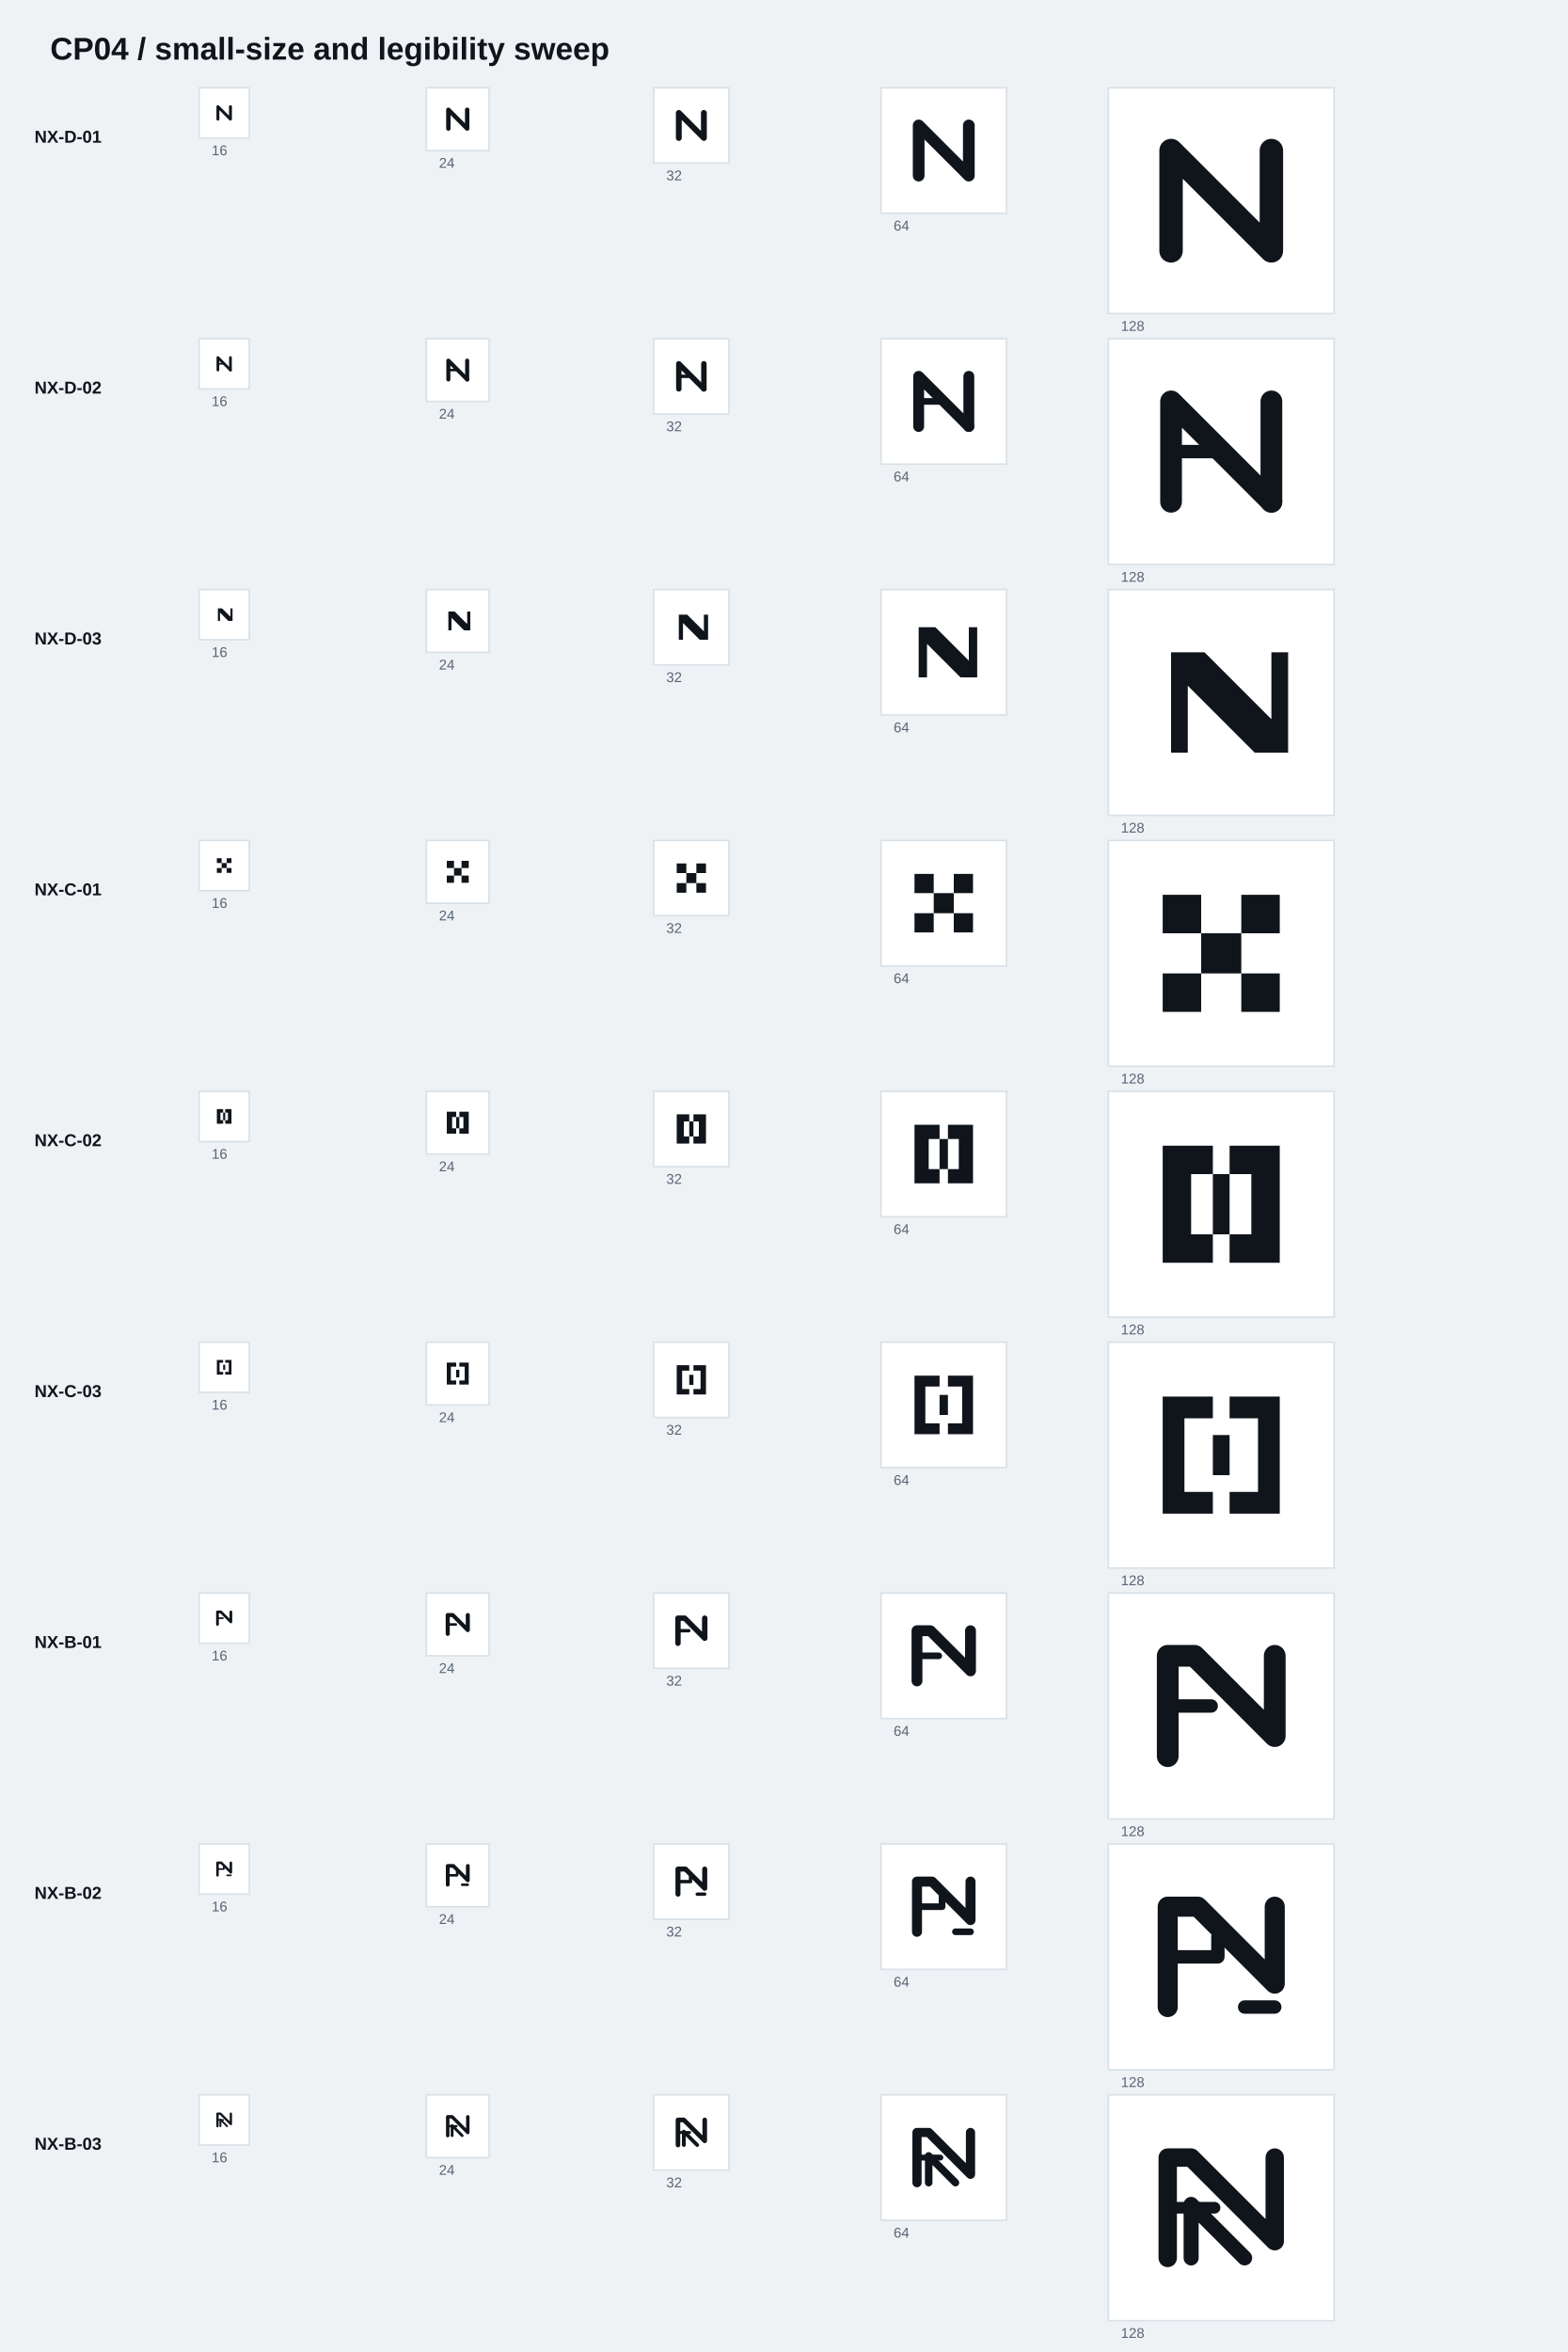
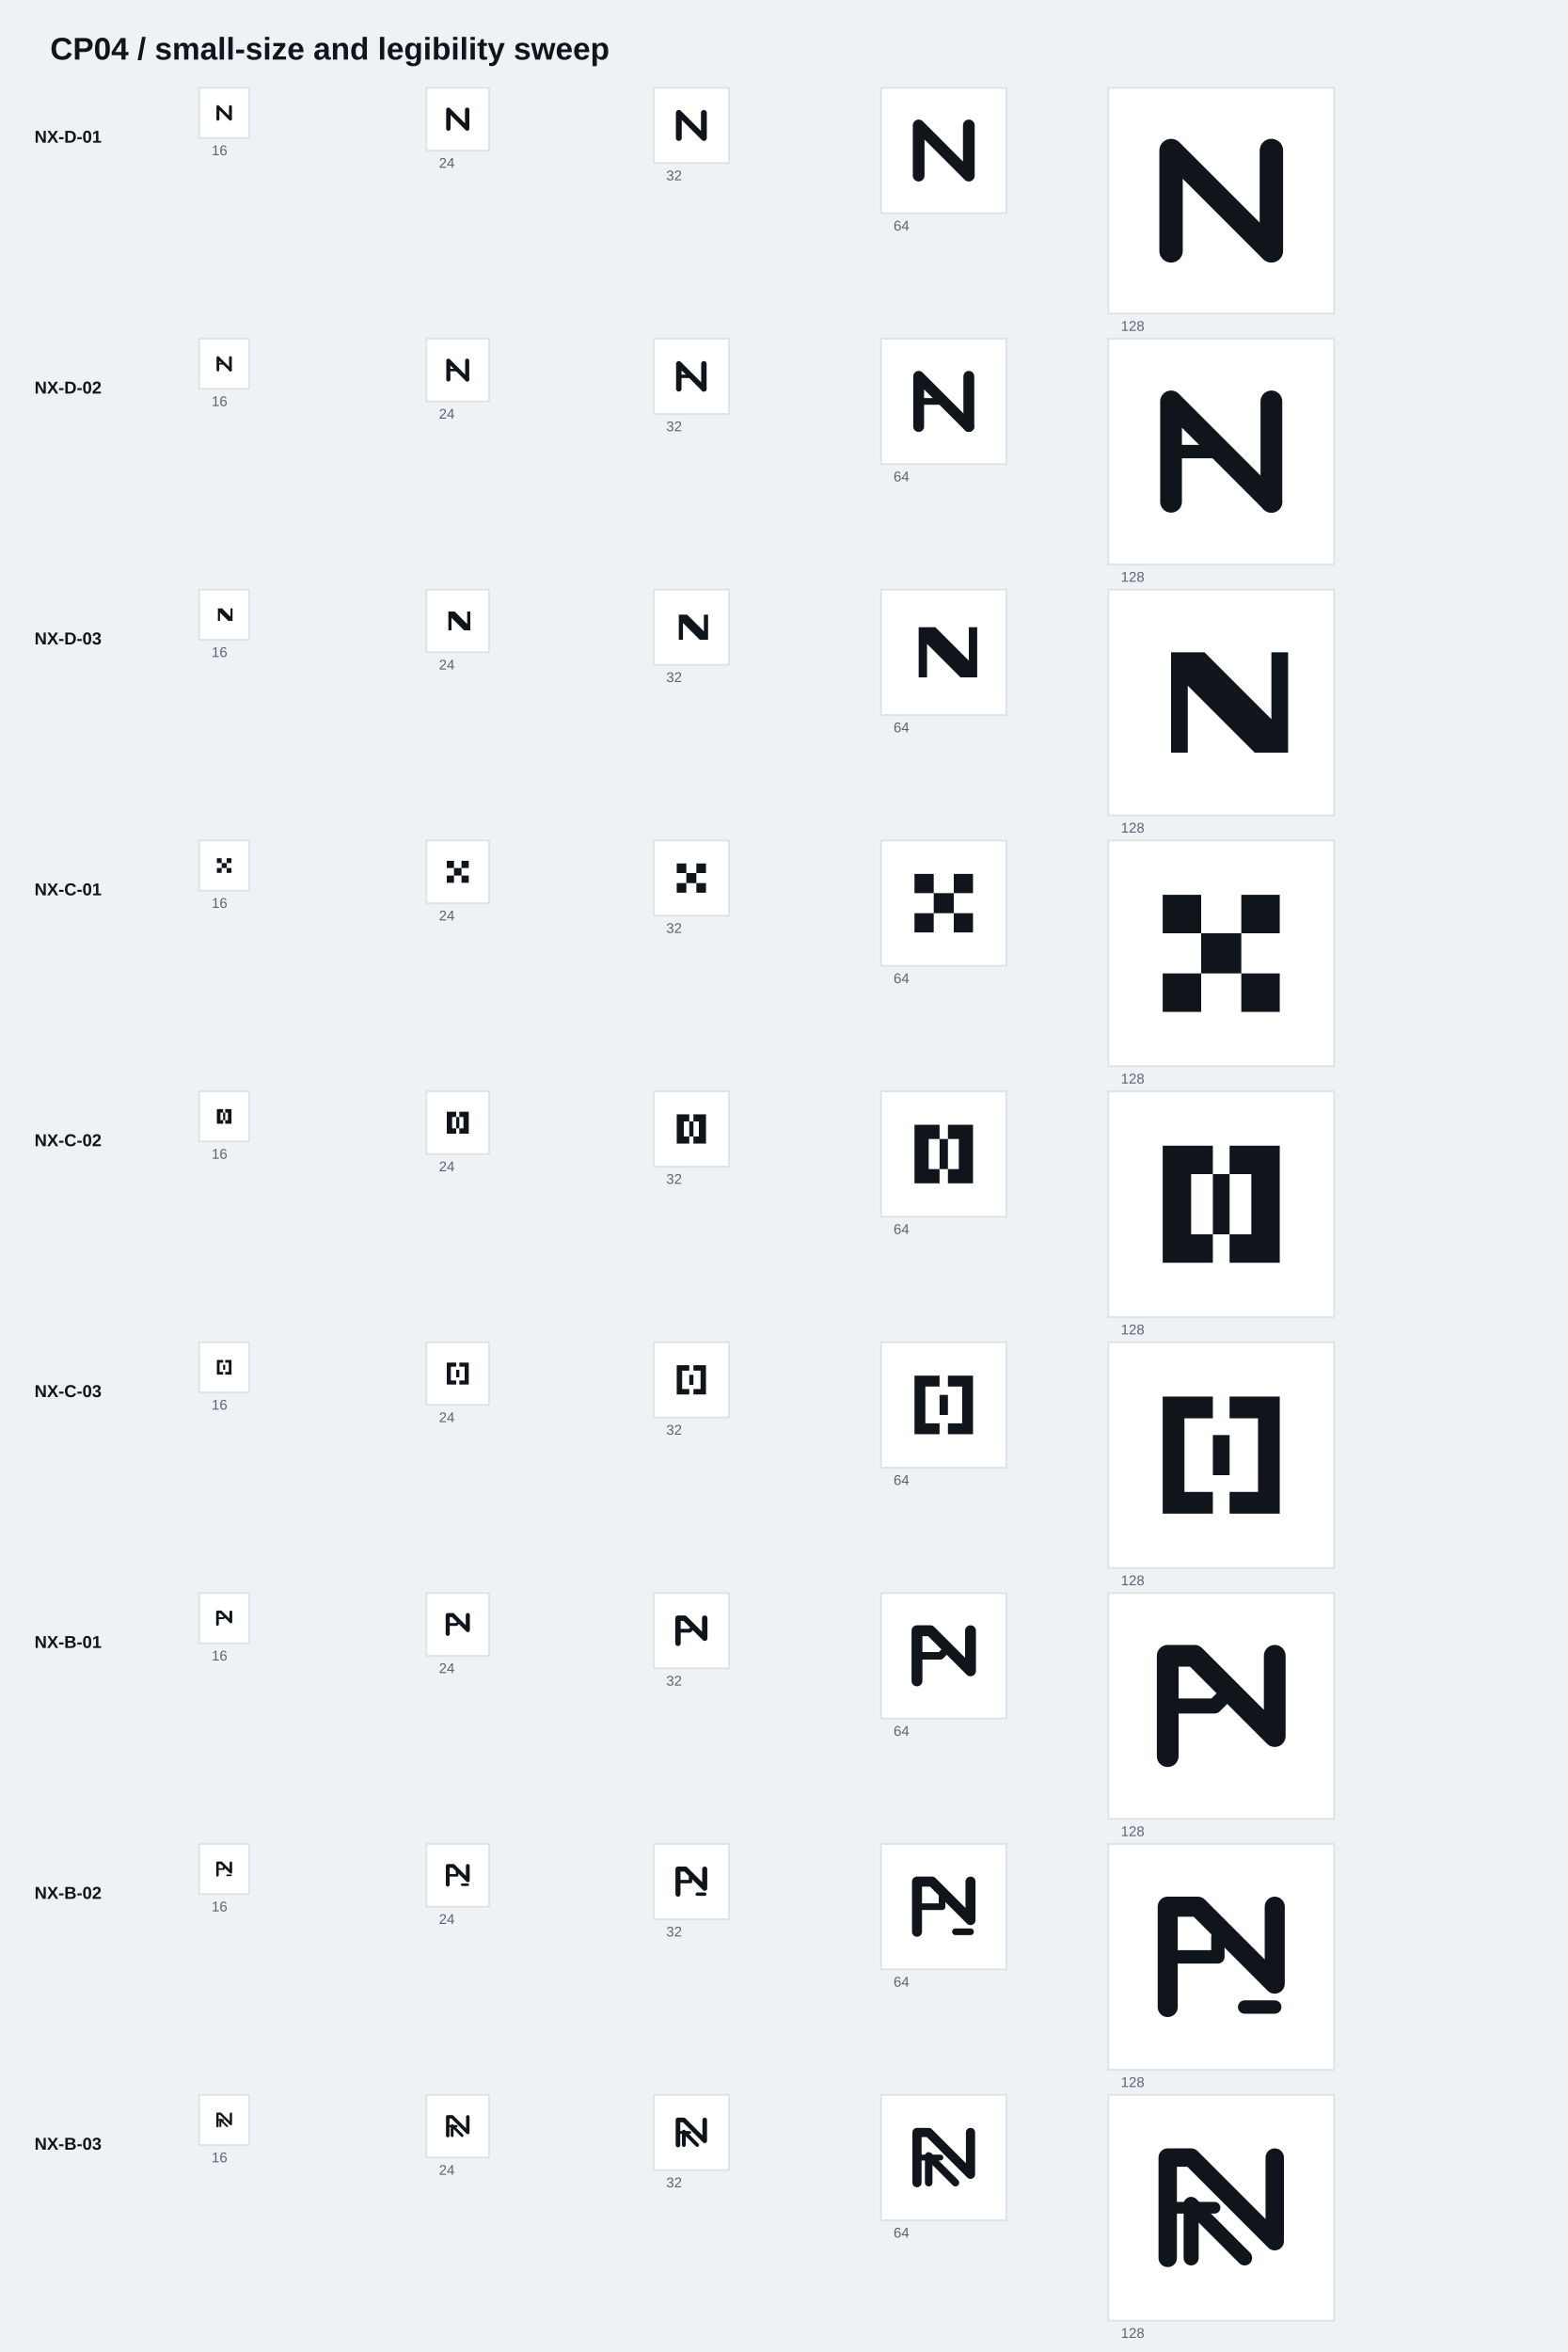
<svg xmlns="http://www.w3.org/2000/svg" width="1000" height="1500" viewBox="0 0 1000 1500">
  <rect width="1000" height="1500" fill="#eef2f5" />
  <text x="32" y="38" font-family="Arial, sans-serif" font-size="20px" font-weight="700" fill="#10151c">CP04 / small-size and legibility sweep</text>
  <text x="22" y="91" font-family="Arial, sans-serif" font-size="11px" font-weight="700" fill="#10151c">NX-D-01</text>
  <rect x="127" y="56" width="32" height="32" fill="#ffffff" stroke="#d8e0e8" />
  <g transform="translate(135 64) scale(0.133333)">
    <path d="M 30 90 L 30 30 L 90 90 L 90 30" fill="none" stroke="#10151c" stroke-linecap="round" stroke-linejoin="round" stroke-width="14" />
  </g>
  <text x="135" y="99" font-family="Arial, sans-serif" font-size="9px" font-weight="400" fill="#586474">16</text>
  <rect x="272" y="56" width="40" height="40" fill="#ffffff" stroke="#d8e0e8" />
  <g transform="translate(280 64) scale(0.2)">
    <path d="M 30 90 L 30 30 L 90 90 L 90 30" fill="none" stroke="#10151c" stroke-linecap="round" stroke-linejoin="round" stroke-width="14" />
  </g>
  <text x="280" y="107" font-family="Arial, sans-serif" font-size="9px" font-weight="400" fill="#586474">24</text>
  <rect x="417" y="56" width="48" height="48" fill="#ffffff" stroke="#d8e0e8" />
  <g transform="translate(425 64) scale(0.266667)">
    <path d="M 30 90 L 30 30 L 90 90 L 90 30" fill="none" stroke="#10151c" stroke-linecap="round" stroke-linejoin="round" stroke-width="14" />
  </g>
  <text x="425" y="115" font-family="Arial, sans-serif" font-size="9px" font-weight="400" fill="#586474">32</text>
  <rect x="562" y="56" width="80" height="80" fill="#ffffff" stroke="#d8e0e8" />
  <g transform="translate(570 64) scale(0.533333)">
    <path d="M 30 90 L 30 30 L 90 90 L 90 30" fill="none" stroke="#10151c" stroke-linecap="round" stroke-linejoin="round" stroke-width="14" />
  </g>
  <text x="570" y="147" font-family="Arial, sans-serif" font-size="9px" font-weight="400" fill="#586474">64</text>
  <rect x="707" y="56" width="144" height="144" fill="#ffffff" stroke="#d8e0e8" />
  <g transform="translate(715 64) scale(1.06667)">
    <path d="M 30 90 L 30 30 L 90 90 L 90 30" fill="none" stroke="#10151c" stroke-linecap="round" stroke-linejoin="round" stroke-width="14" />
  </g>
  <text x="715" y="211" font-family="Arial, sans-serif" font-size="9px" font-weight="400" fill="#586474">128</text>
  <text x="22" y="251" font-family="Arial, sans-serif" font-size="11px" font-weight="700" fill="#10151c">NX-D-02</text>
  <rect x="127" y="216" width="32" height="32" fill="#ffffff" stroke="#d8e0e8" />
  <g transform="translate(135 224) scale(0.133333)">
    <path d="M 30 90 L 30 30 L 90 90" fill="none" stroke="#10151c" stroke-linecap="round" stroke-linejoin="round" stroke-width="13" />
    <path d="M 90 90 L 90 30" fill="none" stroke="#10151c" stroke-linecap="round" stroke-linejoin="round" stroke-width="13" />
    <path d="M 30 60 L 60 60" fill="none" stroke="#10151c" stroke-linecap="round" stroke-linejoin="round" stroke-width="8" />
  </g>
  <text x="135" y="259" font-family="Arial, sans-serif" font-size="9px" font-weight="400" fill="#586474">16</text>
  <rect x="272" y="216" width="40" height="40" fill="#ffffff" stroke="#d8e0e8" />
  <g transform="translate(280 224) scale(0.2)">
    <path d="M 30 90 L 30 30 L 90 90" fill="none" stroke="#10151c" stroke-linecap="round" stroke-linejoin="round" stroke-width="13" />
    <path d="M 90 90 L 90 30" fill="none" stroke="#10151c" stroke-linecap="round" stroke-linejoin="round" stroke-width="13" />
    <path d="M 30 60 L 60 60" fill="none" stroke="#10151c" stroke-linecap="round" stroke-linejoin="round" stroke-width="8" />
  </g>
  <text x="280" y="267" font-family="Arial, sans-serif" font-size="9px" font-weight="400" fill="#586474">24</text>
  <rect x="417" y="216" width="48" height="48" fill="#ffffff" stroke="#d8e0e8" />
  <g transform="translate(425 224) scale(0.266667)">
    <path d="M 30 90 L 30 30 L 90 90" fill="none" stroke="#10151c" stroke-linecap="round" stroke-linejoin="round" stroke-width="13" />
    <path d="M 90 90 L 90 30" fill="none" stroke="#10151c" stroke-linecap="round" stroke-linejoin="round" stroke-width="13" />
    <path d="M 30 60 L 60 60" fill="none" stroke="#10151c" stroke-linecap="round" stroke-linejoin="round" stroke-width="8" />
  </g>
  <text x="425" y="275" font-family="Arial, sans-serif" font-size="9px" font-weight="400" fill="#586474">32</text>
  <rect x="562" y="216" width="80" height="80" fill="#ffffff" stroke="#d8e0e8" />
  <g transform="translate(570 224) scale(0.533333)">
    <path d="M 30 90 L 30 30 L 90 90" fill="none" stroke="#10151c" stroke-linecap="round" stroke-linejoin="round" stroke-width="13" />
    <path d="M 90 90 L 90 30" fill="none" stroke="#10151c" stroke-linecap="round" stroke-linejoin="round" stroke-width="13" />
    <path d="M 30 60 L 60 60" fill="none" stroke="#10151c" stroke-linecap="round" stroke-linejoin="round" stroke-width="8" />
  </g>
  <text x="570" y="307" font-family="Arial, sans-serif" font-size="9px" font-weight="400" fill="#586474">64</text>
  <rect x="707" y="216" width="144" height="144" fill="#ffffff" stroke="#d8e0e8" />
  <g transform="translate(715 224) scale(1.06667)">
    <path d="M 30 90 L 30 30 L 90 90" fill="none" stroke="#10151c" stroke-linecap="round" stroke-linejoin="round" stroke-width="13" />
    <path d="M 90 90 L 90 30" fill="none" stroke="#10151c" stroke-linecap="round" stroke-linejoin="round" stroke-width="13" />
    <path d="M 30 60 L 60 60" fill="none" stroke="#10151c" stroke-linecap="round" stroke-linejoin="round" stroke-width="8" />
  </g>
  <text x="715" y="371" font-family="Arial, sans-serif" font-size="9px" font-weight="400" fill="#586474">128</text>
  <text x="22" y="411" font-family="Arial, sans-serif" font-size="11px" font-weight="700" fill="#10151c">NX-D-03</text>
  <rect x="127" y="376" width="32" height="32" fill="#ffffff" stroke="#d8e0e8" />
  <g transform="translate(135 384) scale(0.133333)">
    <path d="M 30 90 L 30 30 L 50 30 L 90 70 L 90 30 L 100 30 L 100 90 L 80 90 L 40 50 L 40 90 Z" fill="#10151c" />
  </g>
  <text x="135" y="419" font-family="Arial, sans-serif" font-size="9px" font-weight="400" fill="#586474">16</text>
  <rect x="272" y="376" width="40" height="40" fill="#ffffff" stroke="#d8e0e8" />
  <g transform="translate(280 384) scale(0.2)">
    <path d="M 30 90 L 30 30 L 50 30 L 90 70 L 90 30 L 100 30 L 100 90 L 80 90 L 40 50 L 40 90 Z" fill="#10151c" />
  </g>
  <text x="280" y="427" font-family="Arial, sans-serif" font-size="9px" font-weight="400" fill="#586474">24</text>
  <rect x="417" y="376" width="48" height="48" fill="#ffffff" stroke="#d8e0e8" />
  <g transform="translate(425 384) scale(0.266667)">
    <path d="M 30 90 L 30 30 L 50 30 L 90 70 L 90 30 L 100 30 L 100 90 L 80 90 L 40 50 L 40 90 Z" fill="#10151c" />
  </g>
  <text x="425" y="435" font-family="Arial, sans-serif" font-size="9px" font-weight="400" fill="#586474">32</text>
  <rect x="562" y="376" width="80" height="80" fill="#ffffff" stroke="#d8e0e8" />
  <g transform="translate(570 384) scale(0.533333)">
    <path d="M 30 90 L 30 30 L 50 30 L 90 70 L 90 30 L 100 30 L 100 90 L 80 90 L 40 50 L 40 90 Z" fill="#10151c" />
  </g>
  <text x="570" y="467" font-family="Arial, sans-serif" font-size="9px" font-weight="400" fill="#586474">64</text>
  <rect x="707" y="376" width="144" height="144" fill="#ffffff" stroke="#d8e0e8" />
  <g transform="translate(715 384) scale(1.06667)">
    <path d="M 30 90 L 30 30 L 50 30 L 90 70 L 90 30 L 100 30 L 100 90 L 80 90 L 40 50 L 40 90 Z" fill="#10151c" />
  </g>
  <text x="715" y="531" font-family="Arial, sans-serif" font-size="9px" font-weight="400" fill="#586474">128</text>
  <text x="22" y="571" font-family="Arial, sans-serif" font-size="11px" font-weight="700" fill="#10151c">NX-C-01</text>
  <rect x="127" y="536" width="32" height="32" fill="#ffffff" stroke="#d8e0e8" />
  <g transform="translate(135 544) scale(0.133333)">
    <path d="M 25 25 L 48 25 L 48 48 L 25 48 Z" fill="#10151c" />
    <path d="M 72 25 L 95 25 L 95 48 L 72 48 Z" fill="#10151c" />
    <path d="M 25 72 L 48 72 L 48 95 L 25 95 Z" fill="#10151c" />
    <path d="M 72 72 L 95 72 L 95 95 L 72 95 Z" fill="#10151c" />
    <path d="M 48 48 L 72 48 L 72 72 L 48 72 Z" fill="#10151c" />
  </g>
  <text x="135" y="579" font-family="Arial, sans-serif" font-size="9px" font-weight="400" fill="#586474">16</text>
  <rect x="272" y="536" width="40" height="40" fill="#ffffff" stroke="#d8e0e8" />
  <g transform="translate(280 544) scale(0.2)">
    <path d="M 25 25 L 48 25 L 48 48 L 25 48 Z" fill="#10151c" />
    <path d="M 72 25 L 95 25 L 95 48 L 72 48 Z" fill="#10151c" />
    <path d="M 25 72 L 48 72 L 48 95 L 25 95 Z" fill="#10151c" />
    <path d="M 72 72 L 95 72 L 95 95 L 72 95 Z" fill="#10151c" />
    <path d="M 48 48 L 72 48 L 72 72 L 48 72 Z" fill="#10151c" />
  </g>
  <text x="280" y="587" font-family="Arial, sans-serif" font-size="9px" font-weight="400" fill="#586474">24</text>
  <rect x="417" y="536" width="48" height="48" fill="#ffffff" stroke="#d8e0e8" />
  <g transform="translate(425 544) scale(0.266667)">
    <path d="M 25 25 L 48 25 L 48 48 L 25 48 Z" fill="#10151c" />
    <path d="M 72 25 L 95 25 L 95 48 L 72 48 Z" fill="#10151c" />
    <path d="M 25 72 L 48 72 L 48 95 L 25 95 Z" fill="#10151c" />
    <path d="M 72 72 L 95 72 L 95 95 L 72 95 Z" fill="#10151c" />
    <path d="M 48 48 L 72 48 L 72 72 L 48 72 Z" fill="#10151c" />
  </g>
  <text x="425" y="595" font-family="Arial, sans-serif" font-size="9px" font-weight="400" fill="#586474">32</text>
  <rect x="562" y="536" width="80" height="80" fill="#ffffff" stroke="#d8e0e8" />
  <g transform="translate(570 544) scale(0.533333)">
    <path d="M 25 25 L 48 25 L 48 48 L 25 48 Z" fill="#10151c" />
    <path d="M 72 25 L 95 25 L 95 48 L 72 48 Z" fill="#10151c" />
    <path d="M 25 72 L 48 72 L 48 95 L 25 95 Z" fill="#10151c" />
    <path d="M 72 72 L 95 72 L 95 95 L 72 95 Z" fill="#10151c" />
    <path d="M 48 48 L 72 48 L 72 72 L 48 72 Z" fill="#10151c" />
  </g>
  <text x="570" y="627" font-family="Arial, sans-serif" font-size="9px" font-weight="400" fill="#586474">64</text>
  <rect x="707" y="536" width="144" height="144" fill="#ffffff" stroke="#d8e0e8" />
  <g transform="translate(715 544) scale(1.06667)">
    <path d="M 25 25 L 48 25 L 48 48 L 25 48 Z" fill="#10151c" />
    <path d="M 72 25 L 95 25 L 95 48 L 72 48 Z" fill="#10151c" />
    <path d="M 25 72 L 48 72 L 48 95 L 25 95 Z" fill="#10151c" />
    <path d="M 72 72 L 95 72 L 95 95 L 72 95 Z" fill="#10151c" />
    <path d="M 48 48 L 72 48 L 72 72 L 48 72 Z" fill="#10151c" />
  </g>
  <text x="715" y="691" font-family="Arial, sans-serif" font-size="9px" font-weight="400" fill="#586474">128</text>
  <text x="22" y="731" font-family="Arial, sans-serif" font-size="11px" font-weight="700" fill="#10151c">NX-C-02</text>
  <rect x="127" y="696" width="32" height="32" fill="#ffffff" stroke="#d8e0e8" />
  <g transform="translate(135 704) scale(0.133333)">
    <path d="M 25 25 L 55 25 L 55 42 L 42 42 L 42 78 L 55 78 L 55 95 L 25 95 Z" fill="#10151c" />
    <path d="M 95 25 L 65 25 L 65 42 L 78 42 L 78 78 L 65 78 L 65 95 L 95 95 Z" fill="#10151c" />
    <path d="M 55 42 L 65 42 L 65 78 L 55 78 Z" fill="#10151c" />
  </g>
  <text x="135" y="739" font-family="Arial, sans-serif" font-size="9px" font-weight="400" fill="#586474">16</text>
  <rect x="272" y="696" width="40" height="40" fill="#ffffff" stroke="#d8e0e8" />
  <g transform="translate(280 704) scale(0.2)">
    <path d="M 25 25 L 55 25 L 55 42 L 42 42 L 42 78 L 55 78 L 55 95 L 25 95 Z" fill="#10151c" />
    <path d="M 95 25 L 65 25 L 65 42 L 78 42 L 78 78 L 65 78 L 65 95 L 95 95 Z" fill="#10151c" />
    <path d="M 55 42 L 65 42 L 65 78 L 55 78 Z" fill="#10151c" />
  </g>
  <text x="280" y="747" font-family="Arial, sans-serif" font-size="9px" font-weight="400" fill="#586474">24</text>
  <rect x="417" y="696" width="48" height="48" fill="#ffffff" stroke="#d8e0e8" />
  <g transform="translate(425 704) scale(0.266667)">
    <path d="M 25 25 L 55 25 L 55 42 L 42 42 L 42 78 L 55 78 L 55 95 L 25 95 Z" fill="#10151c" />
    <path d="M 95 25 L 65 25 L 65 42 L 78 42 L 78 78 L 65 78 L 65 95 L 95 95 Z" fill="#10151c" />
    <path d="M 55 42 L 65 42 L 65 78 L 55 78 Z" fill="#10151c" />
  </g>
  <text x="425" y="755" font-family="Arial, sans-serif" font-size="9px" font-weight="400" fill="#586474">32</text>
  <rect x="562" y="696" width="80" height="80" fill="#ffffff" stroke="#d8e0e8" />
  <g transform="translate(570 704) scale(0.533333)">
    <path d="M 25 25 L 55 25 L 55 42 L 42 42 L 42 78 L 55 78 L 55 95 L 25 95 Z" fill="#10151c" />
    <path d="M 95 25 L 65 25 L 65 42 L 78 42 L 78 78 L 65 78 L 65 95 L 95 95 Z" fill="#10151c" />
    <path d="M 55 42 L 65 42 L 65 78 L 55 78 Z" fill="#10151c" />
  </g>
  <text x="570" y="787" font-family="Arial, sans-serif" font-size="9px" font-weight="400" fill="#586474">64</text>
  <rect x="707" y="696" width="144" height="144" fill="#ffffff" stroke="#d8e0e8" />
  <g transform="translate(715 704) scale(1.06667)">
    <path d="M 25 25 L 55 25 L 55 42 L 42 42 L 42 78 L 55 78 L 55 95 L 25 95 Z" fill="#10151c" />
    <path d="M 95 25 L 65 25 L 65 42 L 78 42 L 78 78 L 65 78 L 65 95 L 95 95 Z" fill="#10151c" />
    <path d="M 55 42 L 65 42 L 65 78 L 55 78 Z" fill="#10151c" />
  </g>
  <text x="715" y="851" font-family="Arial, sans-serif" font-size="9px" font-weight="400" fill="#586474">128</text>
  <text x="22" y="891" font-family="Arial, sans-serif" font-size="11px" font-weight="700" fill="#10151c">NX-C-03</text>
  <rect x="127" y="856" width="32" height="32" fill="#ffffff" stroke="#d8e0e8" />
  <g transform="translate(135 864) scale(0.133333)">
    <path d="M 25 25 L 55 25 L 55 38 L 38 38 L 38 82 L 55 82 L 55 95 L 25 95 Z" fill="#10151c" />
    <path d="M 95 25 L 65 25 L 65 38 L 82 38 L 82 82 L 65 82 L 65 95 L 95 95 Z" fill="#10151c" />
    <path d="M 55 48 L 65 48 L 65 72 L 55 72 Z" fill="#10151c" />
  </g>
  <text x="135" y="899" font-family="Arial, sans-serif" font-size="9px" font-weight="400" fill="#586474">16</text>
  <rect x="272" y="856" width="40" height="40" fill="#ffffff" stroke="#d8e0e8" />
  <g transform="translate(280 864) scale(0.2)">
    <path d="M 25 25 L 55 25 L 55 38 L 38 38 L 38 82 L 55 82 L 55 95 L 25 95 Z" fill="#10151c" />
    <path d="M 95 25 L 65 25 L 65 38 L 82 38 L 82 82 L 65 82 L 65 95 L 95 95 Z" fill="#10151c" />
    <path d="M 55 48 L 65 48 L 65 72 L 55 72 Z" fill="#10151c" />
  </g>
  <text x="280" y="907" font-family="Arial, sans-serif" font-size="9px" font-weight="400" fill="#586474">24</text>
  <rect x="417" y="856" width="48" height="48" fill="#ffffff" stroke="#d8e0e8" />
  <g transform="translate(425 864) scale(0.266667)">
    <path d="M 25 25 L 55 25 L 55 38 L 38 38 L 38 82 L 55 82 L 55 95 L 25 95 Z" fill="#10151c" />
    <path d="M 95 25 L 65 25 L 65 38 L 82 38 L 82 82 L 65 82 L 65 95 L 95 95 Z" fill="#10151c" />
    <path d="M 55 48 L 65 48 L 65 72 L 55 72 Z" fill="#10151c" />
  </g>
  <text x="425" y="915" font-family="Arial, sans-serif" font-size="9px" font-weight="400" fill="#586474">32</text>
  <rect x="562" y="856" width="80" height="80" fill="#ffffff" stroke="#d8e0e8" />
  <g transform="translate(570 864) scale(0.533333)">
    <path d="M 25 25 L 55 25 L 55 38 L 38 38 L 38 82 L 55 82 L 55 95 L 25 95 Z" fill="#10151c" />
    <path d="M 95 25 L 65 25 L 65 38 L 82 38 L 82 82 L 65 82 L 65 95 L 95 95 Z" fill="#10151c" />
    <path d="M 55 48 L 65 48 L 65 72 L 55 72 Z" fill="#10151c" />
  </g>
  <text x="570" y="947" font-family="Arial, sans-serif" font-size="9px" font-weight="400" fill="#586474">64</text>
  <rect x="707" y="856" width="144" height="144" fill="#ffffff" stroke="#d8e0e8" />
  <g transform="translate(715 864) scale(1.06667)">
    <path d="M 25 25 L 55 25 L 55 38 L 38 38 L 38 82 L 55 82 L 55 95 L 25 95 Z" fill="#10151c" />
    <path d="M 95 25 L 65 25 L 65 38 L 82 38 L 82 82 L 65 82 L 65 95 L 95 95 Z" fill="#10151c" />
    <path d="M 55 48 L 65 48 L 65 72 L 55 72 Z" fill="#10151c" />
  </g>
  <text x="715" y="1011" font-family="Arial, sans-serif" font-size="9px" font-weight="400" fill="#586474">128</text>
  <text x="22" y="1051" font-family="Arial, sans-serif" font-size="11px" font-weight="700" fill="#10151c">NX-B-01</text>
  <rect x="127" y="1016" width="32" height="32" fill="#ffffff" stroke="#d8e0e8" />
  <g transform="translate(135 1024) scale(0.133333)">
    <path d="M 28 90 L 28 30 L 44 30 L 92 78 L 92 30" fill="none" stroke="#10151c" stroke-linecap="round" stroke-linejoin="round" stroke-width="13" />
-     <path d="M 28 60 L 54 60" fill="none" stroke="#10151c" stroke-linecap="round" stroke-linejoin="round" stroke-width="8" />
+     <path d="M 28 60 L 56 60 L 64 52" fill="none" stroke="#10151c" stroke-linecap="round" stroke-linejoin="round" stroke-width="9" />
  </g>
  <text x="135" y="1059" font-family="Arial, sans-serif" font-size="9px" font-weight="400" fill="#586474">16</text>
  <rect x="272" y="1016" width="40" height="40" fill="#ffffff" stroke="#d8e0e8" />
  <g transform="translate(280 1024) scale(0.2)">
    <path d="M 28 90 L 28 30 L 44 30 L 92 78 L 92 30" fill="none" stroke="#10151c" stroke-linecap="round" stroke-linejoin="round" stroke-width="13" />
-     <path d="M 28 60 L 54 60" fill="none" stroke="#10151c" stroke-linecap="round" stroke-linejoin="round" stroke-width="8" />
+     <path d="M 28 60 L 56 60 L 64 52" fill="none" stroke="#10151c" stroke-linecap="round" stroke-linejoin="round" stroke-width="9" />
  </g>
  <text x="280" y="1067" font-family="Arial, sans-serif" font-size="9px" font-weight="400" fill="#586474">24</text>
  <rect x="417" y="1016" width="48" height="48" fill="#ffffff" stroke="#d8e0e8" />
  <g transform="translate(425 1024) scale(0.266667)">
    <path d="M 28 90 L 28 30 L 44 30 L 92 78 L 92 30" fill="none" stroke="#10151c" stroke-linecap="round" stroke-linejoin="round" stroke-width="13" />
-     <path d="M 28 60 L 54 60" fill="none" stroke="#10151c" stroke-linecap="round" stroke-linejoin="round" stroke-width="8" />
+     <path d="M 28 60 L 56 60 L 64 52" fill="none" stroke="#10151c" stroke-linecap="round" stroke-linejoin="round" stroke-width="9" />
  </g>
  <text x="425" y="1075" font-family="Arial, sans-serif" font-size="9px" font-weight="400" fill="#586474">32</text>
  <rect x="562" y="1016" width="80" height="80" fill="#ffffff" stroke="#d8e0e8" />
  <g transform="translate(570 1024) scale(0.533333)">
    <path d="M 28 90 L 28 30 L 44 30 L 92 78 L 92 30" fill="none" stroke="#10151c" stroke-linecap="round" stroke-linejoin="round" stroke-width="13" />
-     <path d="M 28 60 L 54 60" fill="none" stroke="#10151c" stroke-linecap="round" stroke-linejoin="round" stroke-width="8" />
+     <path d="M 28 60 L 56 60 L 64 52" fill="none" stroke="#10151c" stroke-linecap="round" stroke-linejoin="round" stroke-width="9" />
  </g>
  <text x="570" y="1107" font-family="Arial, sans-serif" font-size="9px" font-weight="400" fill="#586474">64</text>
  <rect x="707" y="1016" width="144" height="144" fill="#ffffff" stroke="#d8e0e8" />
  <g transform="translate(715 1024) scale(1.06667)">
    <path d="M 28 90 L 28 30 L 44 30 L 92 78 L 92 30" fill="none" stroke="#10151c" stroke-linecap="round" stroke-linejoin="round" stroke-width="13" />
-     <path d="M 28 60 L 54 60" fill="none" stroke="#10151c" stroke-linecap="round" stroke-linejoin="round" stroke-width="8" />
+     <path d="M 28 60 L 56 60 L 64 52" fill="none" stroke="#10151c" stroke-linecap="round" stroke-linejoin="round" stroke-width="9" />
  </g>
  <text x="715" y="1171" font-family="Arial, sans-serif" font-size="9px" font-weight="400" fill="#586474">128</text>
  <text x="22" y="1211" font-family="Arial, sans-serif" font-size="11px" font-weight="700" fill="#10151c">NX-B-02</text>
  <rect x="127" y="1176" width="32" height="32" fill="#ffffff" stroke="#d8e0e8" />
  <g transform="translate(135 1184) scale(0.133333)">
    <path d="M 28 90 L 28 30 L 46 30 L 92 76 L 92 30" fill="none" stroke="#10151c" stroke-linecap="round" stroke-linejoin="round" stroke-width="12" />
    <path d="M 28 60 L 58 60 L 58 48" fill="none" stroke="#10151c" stroke-linecap="round" stroke-linejoin="round" stroke-width="8" />
    <path d="M 74 90 L 92 90" fill="none" stroke="#10151c" stroke-linecap="round" stroke-linejoin="round" stroke-width="8" />
  </g>
  <text x="135" y="1219" font-family="Arial, sans-serif" font-size="9px" font-weight="400" fill="#586474">16</text>
  <rect x="272" y="1176" width="40" height="40" fill="#ffffff" stroke="#d8e0e8" />
  <g transform="translate(280 1184) scale(0.2)">
    <path d="M 28 90 L 28 30 L 46 30 L 92 76 L 92 30" fill="none" stroke="#10151c" stroke-linecap="round" stroke-linejoin="round" stroke-width="12" />
    <path d="M 28 60 L 58 60 L 58 48" fill="none" stroke="#10151c" stroke-linecap="round" stroke-linejoin="round" stroke-width="8" />
    <path d="M 74 90 L 92 90" fill="none" stroke="#10151c" stroke-linecap="round" stroke-linejoin="round" stroke-width="8" />
  </g>
  <text x="280" y="1227" font-family="Arial, sans-serif" font-size="9px" font-weight="400" fill="#586474">24</text>
  <rect x="417" y="1176" width="48" height="48" fill="#ffffff" stroke="#d8e0e8" />
  <g transform="translate(425 1184) scale(0.266667)">
    <path d="M 28 90 L 28 30 L 46 30 L 92 76 L 92 30" fill="none" stroke="#10151c" stroke-linecap="round" stroke-linejoin="round" stroke-width="12" />
    <path d="M 28 60 L 58 60 L 58 48" fill="none" stroke="#10151c" stroke-linecap="round" stroke-linejoin="round" stroke-width="8" />
    <path d="M 74 90 L 92 90" fill="none" stroke="#10151c" stroke-linecap="round" stroke-linejoin="round" stroke-width="8" />
  </g>
  <text x="425" y="1235" font-family="Arial, sans-serif" font-size="9px" font-weight="400" fill="#586474">32</text>
  <rect x="562" y="1176" width="80" height="80" fill="#ffffff" stroke="#d8e0e8" />
  <g transform="translate(570 1184) scale(0.533333)">
    <path d="M 28 90 L 28 30 L 46 30 L 92 76 L 92 30" fill="none" stroke="#10151c" stroke-linecap="round" stroke-linejoin="round" stroke-width="12" />
    <path d="M 28 60 L 58 60 L 58 48" fill="none" stroke="#10151c" stroke-linecap="round" stroke-linejoin="round" stroke-width="8" />
    <path d="M 74 90 L 92 90" fill="none" stroke="#10151c" stroke-linecap="round" stroke-linejoin="round" stroke-width="8" />
  </g>
  <text x="570" y="1267" font-family="Arial, sans-serif" font-size="9px" font-weight="400" fill="#586474">64</text>
  <rect x="707" y="1176" width="144" height="144" fill="#ffffff" stroke="#d8e0e8" />
  <g transform="translate(715 1184) scale(1.06667)">
    <path d="M 28 90 L 28 30 L 46 30 L 92 76 L 92 30" fill="none" stroke="#10151c" stroke-linecap="round" stroke-linejoin="round" stroke-width="12" />
    <path d="M 28 60 L 58 60 L 58 48" fill="none" stroke="#10151c" stroke-linecap="round" stroke-linejoin="round" stroke-width="8" />
    <path d="M 74 90 L 92 90" fill="none" stroke="#10151c" stroke-linecap="round" stroke-linejoin="round" stroke-width="8" />
  </g>
  <text x="715" y="1331" font-family="Arial, sans-serif" font-size="9px" font-weight="400" fill="#586474">128</text>
  <text x="22" y="1371" font-family="Arial, sans-serif" font-size="11px" font-weight="700" fill="#10151c">NX-B-03</text>
  <rect x="127" y="1336" width="32" height="32" fill="#ffffff" stroke="#d8e0e8" />
  <g transform="translate(135 1344) scale(0.133333)">
    <path d="M 28 90 L 28 30 L 42 30 L 92 80 L 92 30" fill="none" stroke="#10151c" stroke-linecap="round" stroke-linejoin="round" stroke-width="11" />
    <path d="M 42 90 L 42 58 L 74 90" fill="none" stroke="#10151c" stroke-linecap="round" stroke-linejoin="round" stroke-width="9" />
    <path d="M 28 60 L 56 60" fill="none" stroke="#10151c" stroke-linecap="round" stroke-linejoin="round" stroke-width="7" />
  </g>
  <text x="135" y="1379" font-family="Arial, sans-serif" font-size="9px" font-weight="400" fill="#586474">16</text>
  <rect x="272" y="1336" width="40" height="40" fill="#ffffff" stroke="#d8e0e8" />
  <g transform="translate(280 1344) scale(0.2)">
    <path d="M 28 90 L 28 30 L 42 30 L 92 80 L 92 30" fill="none" stroke="#10151c" stroke-linecap="round" stroke-linejoin="round" stroke-width="11" />
    <path d="M 42 90 L 42 58 L 74 90" fill="none" stroke="#10151c" stroke-linecap="round" stroke-linejoin="round" stroke-width="9" />
    <path d="M 28 60 L 56 60" fill="none" stroke="#10151c" stroke-linecap="round" stroke-linejoin="round" stroke-width="7" />
  </g>
  <text x="280" y="1387" font-family="Arial, sans-serif" font-size="9px" font-weight="400" fill="#586474">24</text>
  <rect x="417" y="1336" width="48" height="48" fill="#ffffff" stroke="#d8e0e8" />
  <g transform="translate(425 1344) scale(0.266667)">
    <path d="M 28 90 L 28 30 L 42 30 L 92 80 L 92 30" fill="none" stroke="#10151c" stroke-linecap="round" stroke-linejoin="round" stroke-width="11" />
    <path d="M 42 90 L 42 58 L 74 90" fill="none" stroke="#10151c" stroke-linecap="round" stroke-linejoin="round" stroke-width="9" />
    <path d="M 28 60 L 56 60" fill="none" stroke="#10151c" stroke-linecap="round" stroke-linejoin="round" stroke-width="7" />
  </g>
  <text x="425" y="1395" font-family="Arial, sans-serif" font-size="9px" font-weight="400" fill="#586474">32</text>
  <rect x="562" y="1336" width="80" height="80" fill="#ffffff" stroke="#d8e0e8" />
  <g transform="translate(570 1344) scale(0.533333)">
    <path d="M 28 90 L 28 30 L 42 30 L 92 80 L 92 30" fill="none" stroke="#10151c" stroke-linecap="round" stroke-linejoin="round" stroke-width="11" />
    <path d="M 42 90 L 42 58 L 74 90" fill="none" stroke="#10151c" stroke-linecap="round" stroke-linejoin="round" stroke-width="9" />
    <path d="M 28 60 L 56 60" fill="none" stroke="#10151c" stroke-linecap="round" stroke-linejoin="round" stroke-width="7" />
  </g>
  <text x="570" y="1427" font-family="Arial, sans-serif" font-size="9px" font-weight="400" fill="#586474">64</text>
  <rect x="707" y="1336" width="144" height="144" fill="#ffffff" stroke="#d8e0e8" />
  <g transform="translate(715 1344) scale(1.06667)">
    <path d="M 28 90 L 28 30 L 42 30 L 92 80 L 92 30" fill="none" stroke="#10151c" stroke-linecap="round" stroke-linejoin="round" stroke-width="11" />
    <path d="M 42 90 L 42 58 L 74 90" fill="none" stroke="#10151c" stroke-linecap="round" stroke-linejoin="round" stroke-width="9" />
    <path d="M 28 60 L 56 60" fill="none" stroke="#10151c" stroke-linecap="round" stroke-linejoin="round" stroke-width="7" />
  </g>
  <text x="715" y="1491" font-family="Arial, sans-serif" font-size="9px" font-weight="400" fill="#586474">128</text>
</svg>
